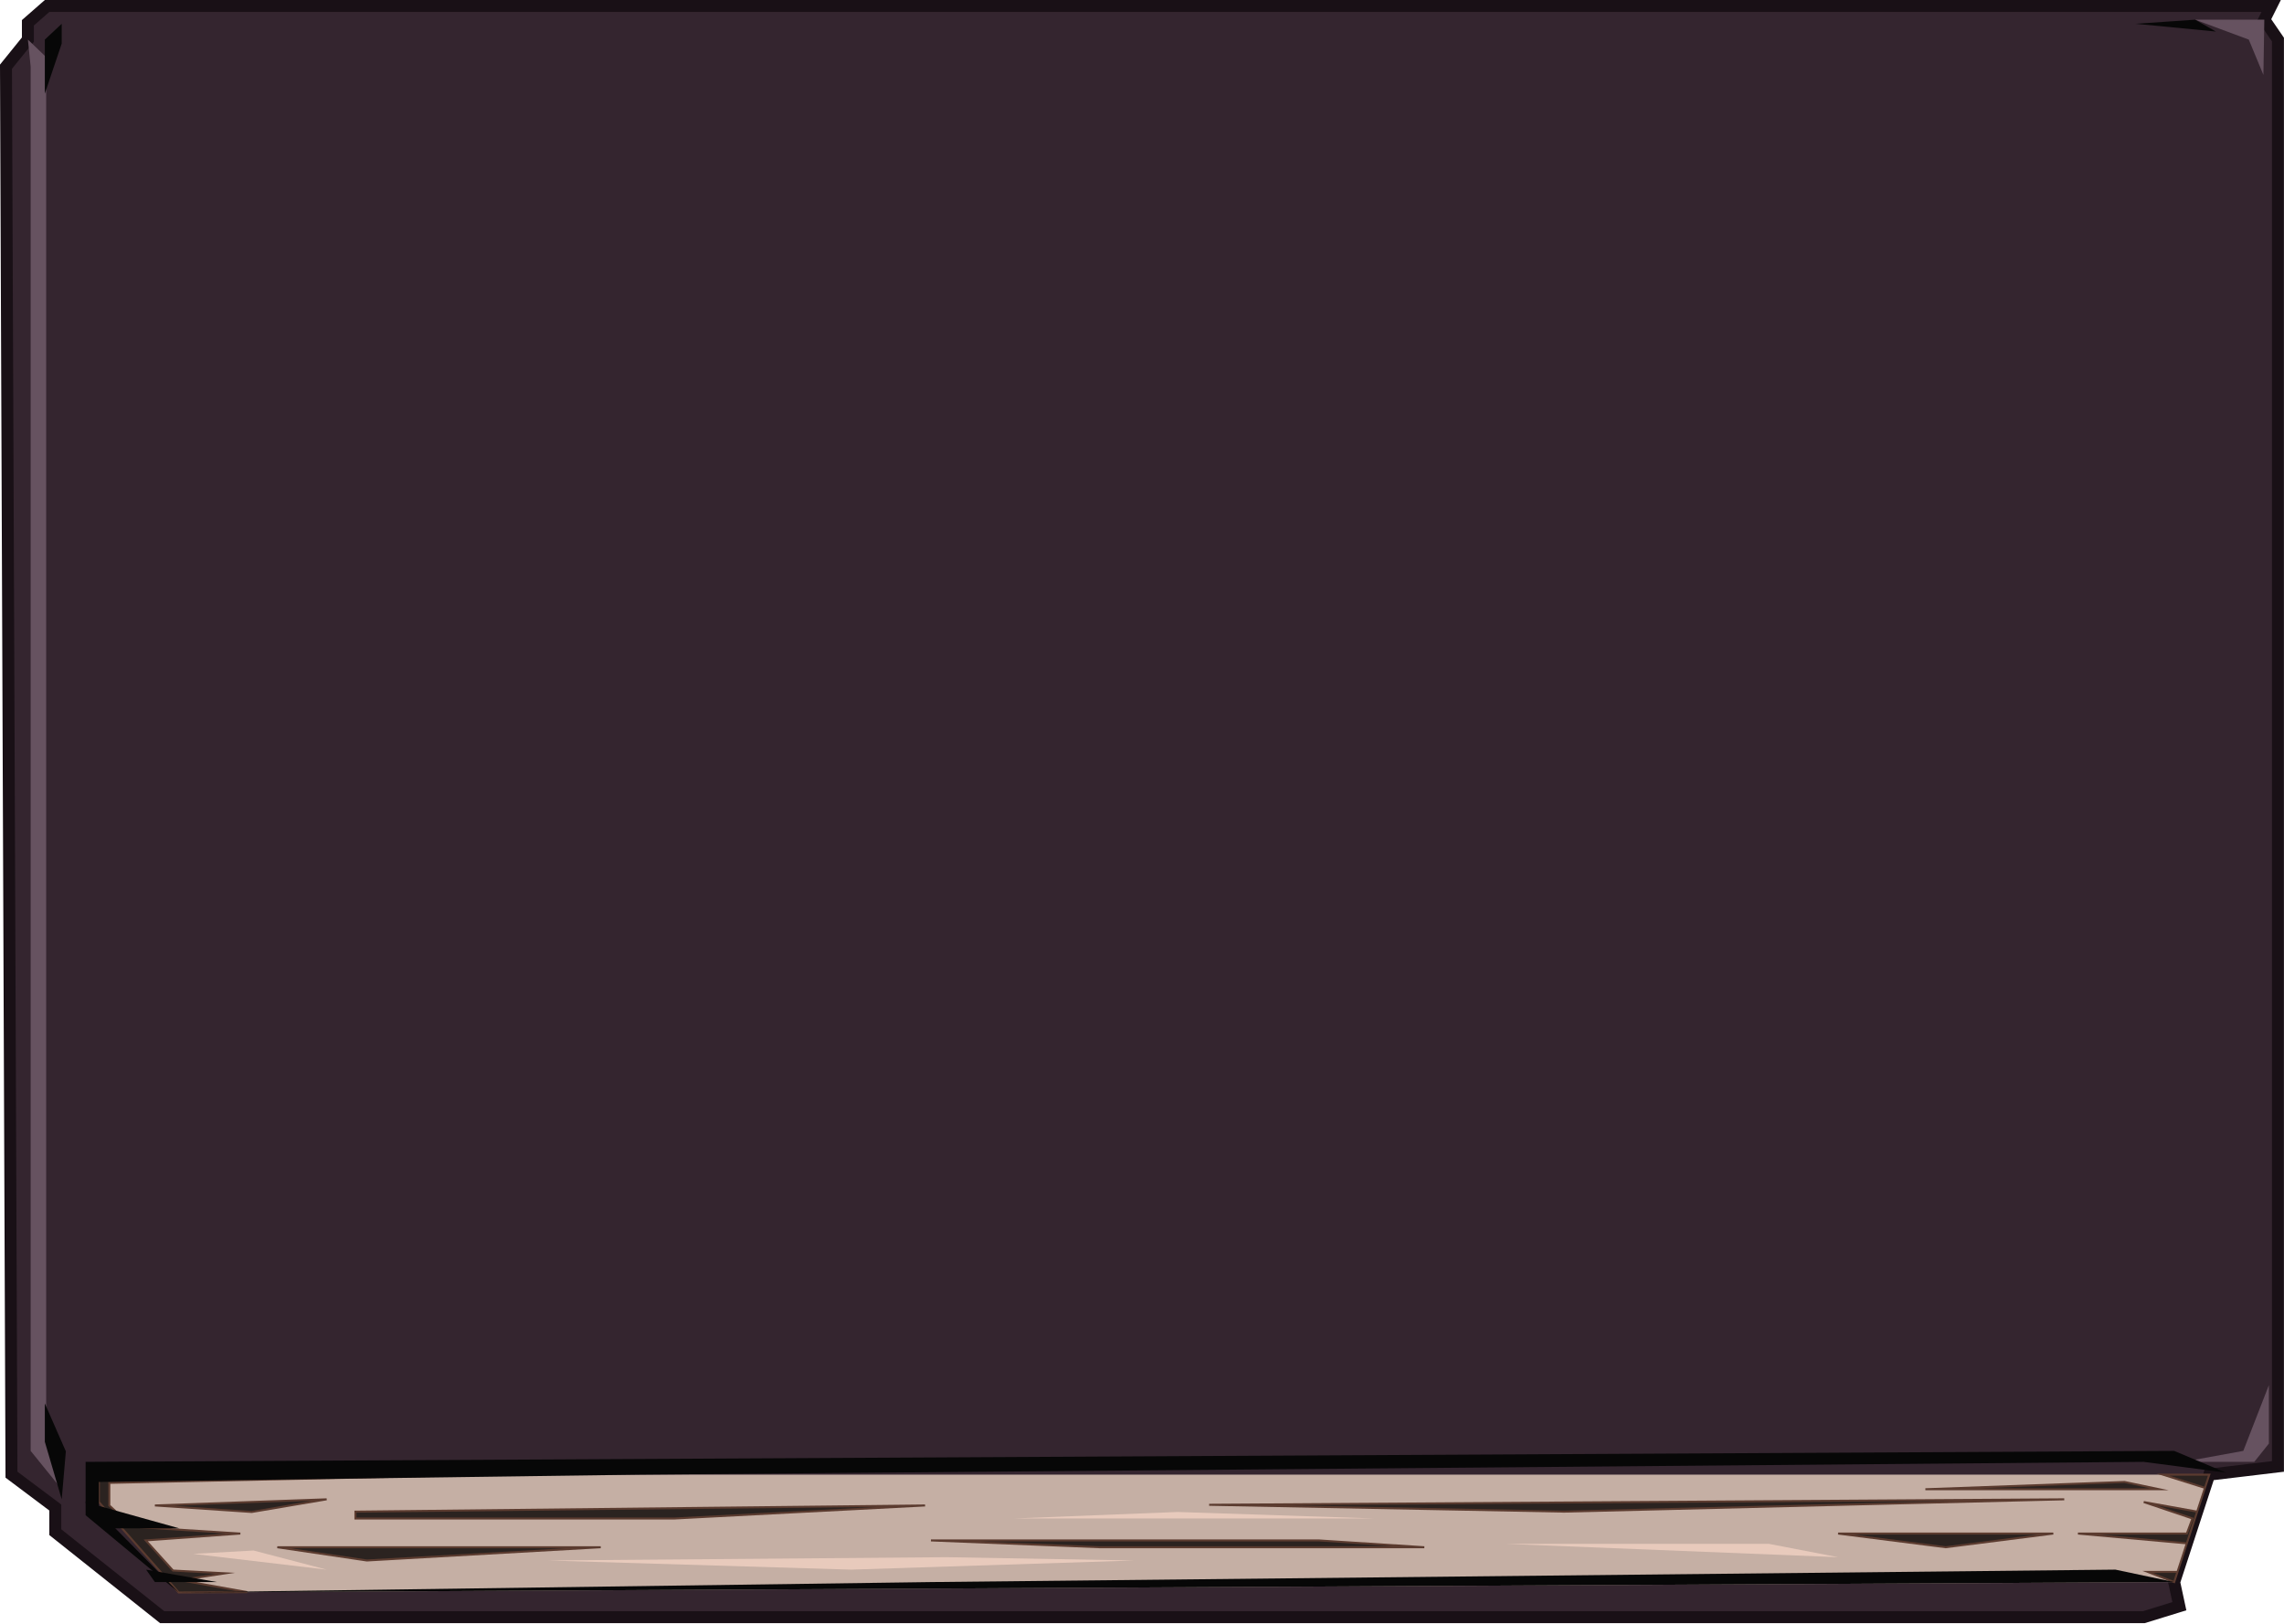
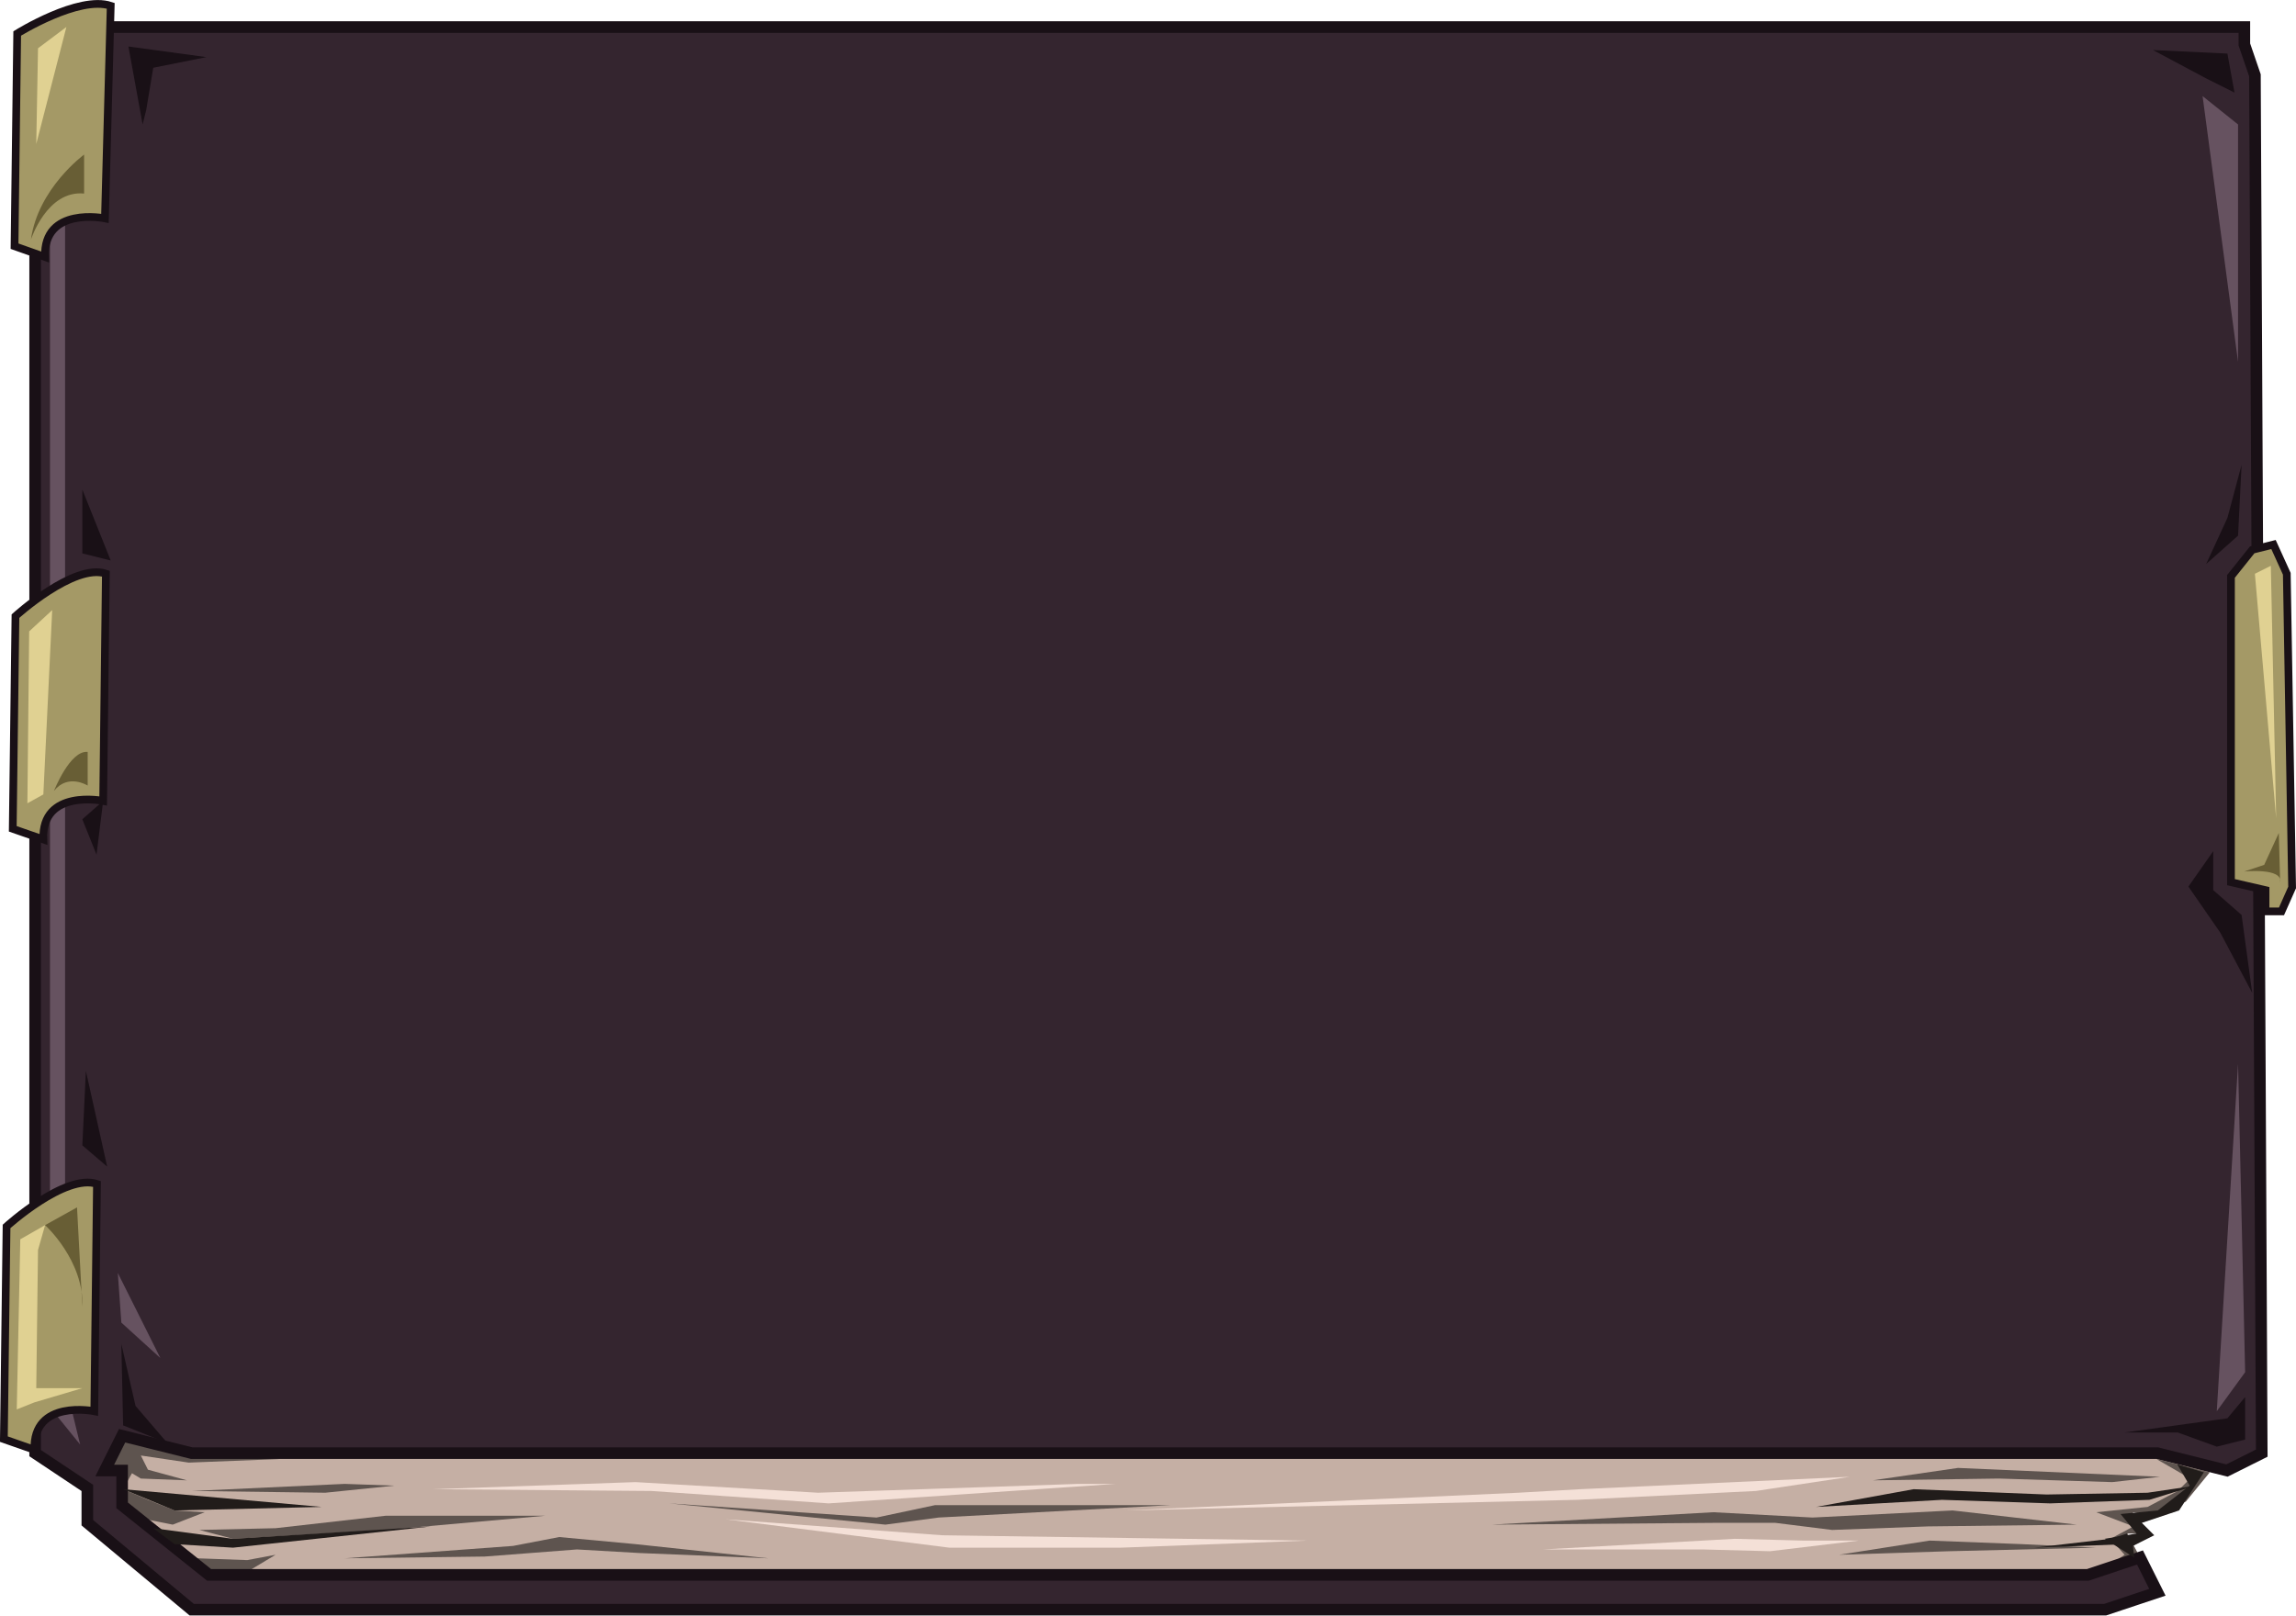
- <svg xmlns="http://www.w3.org/2000/svg" viewBox="0 0 1146.54 814.97">
+ <svg xmlns="http://www.w3.org/2000/svg" viewBox="0 0 1187.9 836">
  <defs>
-     <style>.cls-1{fill:#34252f;stroke:#191016;stroke-width:6px;}.cls-1,.cls-3{stroke-miterlimit:10;}.cls-2{fill:#c5afa4;}.cls-3{fill:#2b2320;stroke:#5b3b2f;}.cls-4{fill:#665260;}.cls-5{fill:#e8cabc;}.cls-6{fill:#070707;}</style>
+     <style>.cls-1{fill:#c5afa4;}.cls-2{fill:#5e544f;}.cls-3{fill:#34252f;stroke-width:6px;}.cls-3,.cls-5{stroke:#191016;stroke-miterlimit:10;}.cls-4{fill:#665260;}.cls-5{fill:#a49966;stroke-width:4px;}.cls-6{fill:#e0d192;}.cls-7{fill:#191016;}.cls-8{fill:#685e35;}.cls-9{fill:#f4e0d7;}.cls-10{fill:#211c1a;}</style>
  </defs>
  <g id="Layer_2" data-name="Layer 2">
-     <g id="Layer_1-2" data-name="Layer 1">
-       <path class="cls-1" d="M1136.66,9.88,1140.1,3H23.64L14,11.44v8.44L3,33.49,5.76,740.43l22,16.51v12.38L81.42,812h994.71l17.88-5.51-2.6-12.1L1109,740.43l34.51-4.13V19.88Z" />
-       <polygon class="cls-2" points="1109.03 740.43 49.64 740.43 49.64 754.18 89.68 799.59 1091.41 794.36 1109.03 740.43" />
-       <polygon class="cls-3" points="1091.41 794.36 1078.19 789.27 1093.07 789.27 1097.76 774.92 1043.11 770.01 1097.76 770.01 1100.58 762.44 1076.13 754.18 1102.96 759 1106.86 747.06 1085.76 740.43 1109.03 740.43 1091.41 794.36" />
-       <polygon class="cls-3" points="1036.23 752.81 606.98 755.56 785.14 759 1036.23 752.81" />
-       <polygon class="cls-3" points="1030.72 770.01 922.72 770.01 976.72 776.88 1030.72 770.01" />
-       <polygon class="cls-3" points="49.64 740.43 49.64 754.18 66.63 773.45 89.68 799.59 124.08 799.41 90.37 793.39 113.07 789.96 86.86 788.58 73.17 773.45 120.64 770.01 66.29 766.57 54.87 755.9 54.87 744.55 246.71 740.43 49.64 740.43" />
-       <polygon class="cls-3" points="178.42 759 464.37 755.9 338.7 762.44 178.42 762.44 178.42 759" />
-       <polygon class="cls-3" points="467.33 773.45 662.01 773.45 714.98 776.88 551.95 776.88 467.33 773.45" />
-       <polygon class="cls-3" points="139.21 776.88 301.55 776.88 184.15 783.53 139.21 776.88" />
-       <polygon class="cls-3" points="1083.92 747.76 966.52 747.76 1066.49 744.1 1083.92 747.76" />
-       <polygon class="cls-3" points="77.76 755.9 163.97 752.81 126.37 759.17 77.76 755.9" />
-       <polygon class="cls-4" points="15.39 33.49 15.39 728.5 30.98 747.76 23.18 715.66 23.18 28.68 14.01 19.88 15.39 33.49" />
-       <polygon class="cls-5" points="755.57 775.17 887.94 775.17 922.72 781.87 755.57 775.17" />
-       <polygon class="cls-5" points="274.95 783.53 475.13 781.87 569.37 783.53 427.21 788.12 274.95 783.53" />
-       <polygon class="cls-5" points="508.84 762.44 591.16 759.17 690.24 762.44 508.84 762.44" />
-       <polygon class="cls-5" points="97.02 780.21 127.28 778.52 163.97 788.12 97.02 780.21" />
-       <polygon class="cls-4" points="1095.85 734.01 1131.62 734.01 1138.95 724.83 1138.95 695.48 1126.11 728.5 1095.85 734.01" />
-       <polygon class="cls-4" points="1136.2 37.61 1136.66 9.88 1122.44 9.88 1101.92 9.88 1128.86 19.88 1136.2 37.61" />
-       <polygon class="cls-6" points="1091.41 794.36 89.68 799.59 467.33 794.36 1061.91 788.12 1091.41 794.36" />
-       <polygon class="cls-6" points="1117.4 739.43 1091.41 728.5 42.98 734.01 42.98 747.76 42.98 760.81 89.68 799.59 49.64 759 49.64 744.1 321.4 740.43 1076.07 734.01 1117.4 739.43" />
-       <polygon class="cls-6" points="42.64 754.18 90.02 767.39 54.29 767.39 42.64 754.18" />
-       <polygon class="cls-6" points="73.33 788.12 108.94 794.36 77.76 794.36 73.33 788.12" />
-       <polygon class="cls-6" points="22.5 704.66 22.5 723.92 30.98 752.81 33.06 728.73 22.5 704.66" />
-       <line class="cls-6" x1="1126.11" y1="728.5" x2="1109.03" y2="728.5" />
-       <polygon class="cls-6" points="1112.35 15.84 1101.92 9.88 1072 11.94 1112.35 15.84" />
-       <polyline class="cls-6" points="30.98 11.94 22.5 19.88 22.5 47.03 30.98 21.88" />
+     <g id="Layer_2-2" data-name="Layer 2">
+       <polygon class="cls-1" points="70.12 727.55 42.6 752.31 54.99 786.71 99.01 818.35 1089.59 822.48 1107.18 806 1100.59 793.59 1111.6 793.59 1103.34 782.58 1114.35 783.96 1130.86 777.08 1143.24 761.94 987.78 701.41 70.12 727.55" />
+       <polygon class="cls-2" points="99.18 752 144.41 755.07 97.64 756.9 72.87 753.23 76.54 760.57 96.72 766.07 72.87 765.15 68.28 762.4 63.7 770.66 76.54 776.16 90.3 781.66 105.89 782.58 89.38 789 75.62 786.25 93.05 803.68 102.22 806.43 127.9 807.35 142.58 804.59 128.82 812.85 118.73 814.68 99.01 818.35 54.99 786.71 53.61 752.31 63.7 737.64 99.18 752" />
+       <polyline class="cls-2" points="1107.18 806 1100.59 793.59 1111.6 793.59 1103.34 782.58 1114.35 783.96 1126.73 778 1130.86 777.08 1143.24 761.94 1115.72 755.07 1133.15 765.15 1126.73 771.58 1111.14 779.83 1084.54 782.58 1103.8 789.92 1091.88 796.34 1099.21 804.59 1088.21 811.93 1104.72 809.18 1110.22 809.18" />
+       <polygon class="cls-3" points="1166.65 38.96 1170.18 752 1152.18 761 1116.18 752 1098.18 752 549.18 752 342.18 752 99.18 752 63.18 743 54.18 761 63.18 761 63.18 779 108.18 815 1080.18 815 1107.18 806 1116.18 824 1089.18 833 99.18 833 45.18 788 45.18 770 18.18 752 18.18 50 18.18 32 27.18 14 54.18 14 1161.18 14 1161.18 23 1166.65 38.96" />
+       <polygon class="cls-4" points="25.86 33.26 25.86 728.28 41.46 747.54 33.66 715.44 33.66 28.46 24.49 19.66 25.86 33.26" />
+       <path class="cls-5" d="M48.79,730.3s-32-6.5-30.95,20L2,744.75,3.39,634.68s30.27-27.51,46.78-22Z" />
+       <path class="cls-5" d="M53.38,414.47s-32-6.51-30.95,19.95L6.6,428.91,8,318.85s30.27-27.52,46.78-22Z" />
+       <path class="cls-5" d="M54.3,113s-32-6.5-31,20L7.52,127.4,8.9,17.33S40.77-2.54,57.28,3Z" />
+       <polygon class="cls-5" points="1154.25 298.3 1154.25 456.52 1172.13 460.64 1172.13 471.65 1180.39 471.65 1185.89 459.27 1183.14 296.93 1176.26 281.79 1165.25 284.54 1154.25 298.3" />
+       <polygon class="cls-6" points="19.67 24.98 18.76 74.5 34.35 13.97 19.67 24.98" />
+       <polygon class="cls-6" points="27.01 315.73 15.09 326.73 14.17 415.7 22.43 411.12 27.01 315.73" />
+       <polygon class="cls-6" points="23.34 634 10.5 641.33 8.67 729.38 17.84 725.72 42.6 718.38 18.76 718.38 19.67 646.84 23.34 634" />
+       <polygon class="cls-6" points="1166.63 296.93 1174.88 292.8 1177.64 423.5 1166.63 296.93" />
+       <polygon class="cls-2" points="178.35 806.43 250.81 805.51 298.5 801.84 330.6 803.68 397.56 806.43 328.77 799.09 289.33 795.42 265.48 800.01 178.35 806.43" />
+       <polygon class="cls-2" points="103.14 791.75 142.58 790.84 199.44 784.41 281.99 784.41 199.44 791.75 120.57 796.34 103.14 791.75" />
+       <polygon class="cls-2" points="99.47 771.58 178.35 767.91 204.03 768.82 168.26 772.49 99.47 771.58" />
+       <polygon class="cls-2" points="1117.56 764.24 1013 759.65 968.97 766.07 1034.09 765.15 1092.8 766.99 1117.56 764.24" />
+       <polygon class="cls-2" points="1074.45 789 1010.25 781.66 937.79 785.33 886.42 782.58 771.78 789 886.42 788.08 918.53 788.08 947.88 791.75 997.41 789.92 1074.45 789" />
+       <polygon class="cls-2" points="1084.54 800.92 1046.02 799.09 998.32 797.26 951.55 804.59 1008.41 802.76 1084.54 800.92" />
+       <polygon class="cls-7" points="75.62 57.08 79.29 35.06 106.81 29.56 66.45 24.06 73.79 64.42 75.62 57.08" />
+       <polygon class="cls-7" points="62.78 695.45 63.7 737.64 86.63 746.81 70.12 727.55 62.78 695.45" />
+       <polygon class="cls-7" points="1099.21 741.31 1126.73 741.31 1146.91 748.64 1161.59 744.98 1161.59 722.96 1152.41 733.97 1099.21 741.31" />
+       <polygon class="cls-7" points="1156.08 47.91 1152.41 27.73 1113.89 25.89 1141.41 40.57 1156.08 47.91" />
+       <polygon class="cls-7" points="1141.41 291.88 1157.92 277.2 1159.75 240.52 1152.41 268.03 1141.41 291.88" />
+       <polygon class="cls-7" points="1145.08 440.47 1145.08 460.64 1159.75 473.49 1165.25 513.84 1148.74 482.66 1132.23 458.81 1145.08 440.47" />
+       <polygon class="cls-7" points="55.45 603.73 42.6 592.72 44.44 554.2 55.45 603.73" />
+       <polygon class="cls-7" points="49.94 442.3 42.6 423.96 53.38 414.47 49.94 442.3" />
+       <polygon class="cls-7" points="57.28 290.05 42.6 286.38 42.6 253.36 57.28 290.05" />
+       <path class="cls-8" d="M16,124s8.25-25.68,27.51-23.84V80S19.67,97.43,16,124Z" />
+       <path class="cls-8" d="M45.36,389.1v17.43s-10.09-6.42-17.43,2.75C27.93,409.28,36.18,388.19,45.36,389.1Z" />
+       <path class="cls-8" d="M39.85,624.82,23.34,634s20.18,18.34,19.26,42.19Z" />
+       <path class="cls-8" d="M1179.7,456.52l-.69-25.45-7.57,16.5L1161.13,451S1181.08,449,1179.7,456.52Z" />
+       <polygon class="cls-4" points="1139.57 49.74 1157.92 64.42 1157.92 187.32 1139.57 49.74" />
+       <polygon class="cls-4" points="1157.92 550.53 1161.59 710.12 1146.91 730.3 1157.92 550.53" />
+       <polygon class="cls-4" points="60.95 658.76 62.78 684.44 82.96 702.78 60.95 658.76" />
+       <polygon class="cls-9" points="957.05 764.24 908.44 771.58 815.8 776.16 581.92 781.66 785.53 772.49 817.64 770.66 957.05 764.24" />
+       <polygon class="cls-9" points="224.21 770.66 328.77 766.99 332.59 767.21 423.24 772.49 558.07 767.91 577.33 767.91 428.74 778 337.02 771.58 224.21 770.66" />
+       <polygon class="cls-9" points="375.55 786.25 487.44 794.5 613.1 796.34 676.39 797.26 580.08 800.92 491.11 800.92 375.55 786.25" />
+       <polygon class="cls-9" points="798.38 801.84 897.43 796.34 933.2 797.26 961.64 797.26 915.78 802.76 880.92 801.84 798.38 801.84" />
+       <polygon class="cls-10" points="63.7 770.66 90.3 781.66 166.43 779.83 63.7 770.66" />
+       <polygon class="cls-10" points="79.29 790.84 120.57 796.34 223.29 789.92 120.57 800.92 90.3 799.09 79.29 790.84" />
+       <polygon class="cls-10" points="1100.13 799.09 1052.44 800.92 1091.88 796.34 1100.59 793.59 1100.13 799.09" />
+       <polygon class="cls-10" points="1135.9 768.82 1111.14 772.49 1058.86 773.41 990.07 770.66 939.62 779.83 1004.74 776.16 1060.69 778 1112.06 776.16 1135.9 768.82" />
+       <polygon class="cls-10" points="1126.48 757.82 1132.9 768.82 1116.39 781.66 1097.13 783.5 1105.39 793.59 1088.88 796.34 1104.18 806 1103.55 800.01 1114.56 794.5 1108.14 788.08 1127.4 781.66 1140.24 761.94 1126.48 757.82" />
+       <polygon class="cls-2" points="605.76 778.91 483.78 778.91 453.51 785.33 346.2 778 458.09 789 485.61 785.33 605.76 778.91" />
    </g>
  </g>
</svg>
